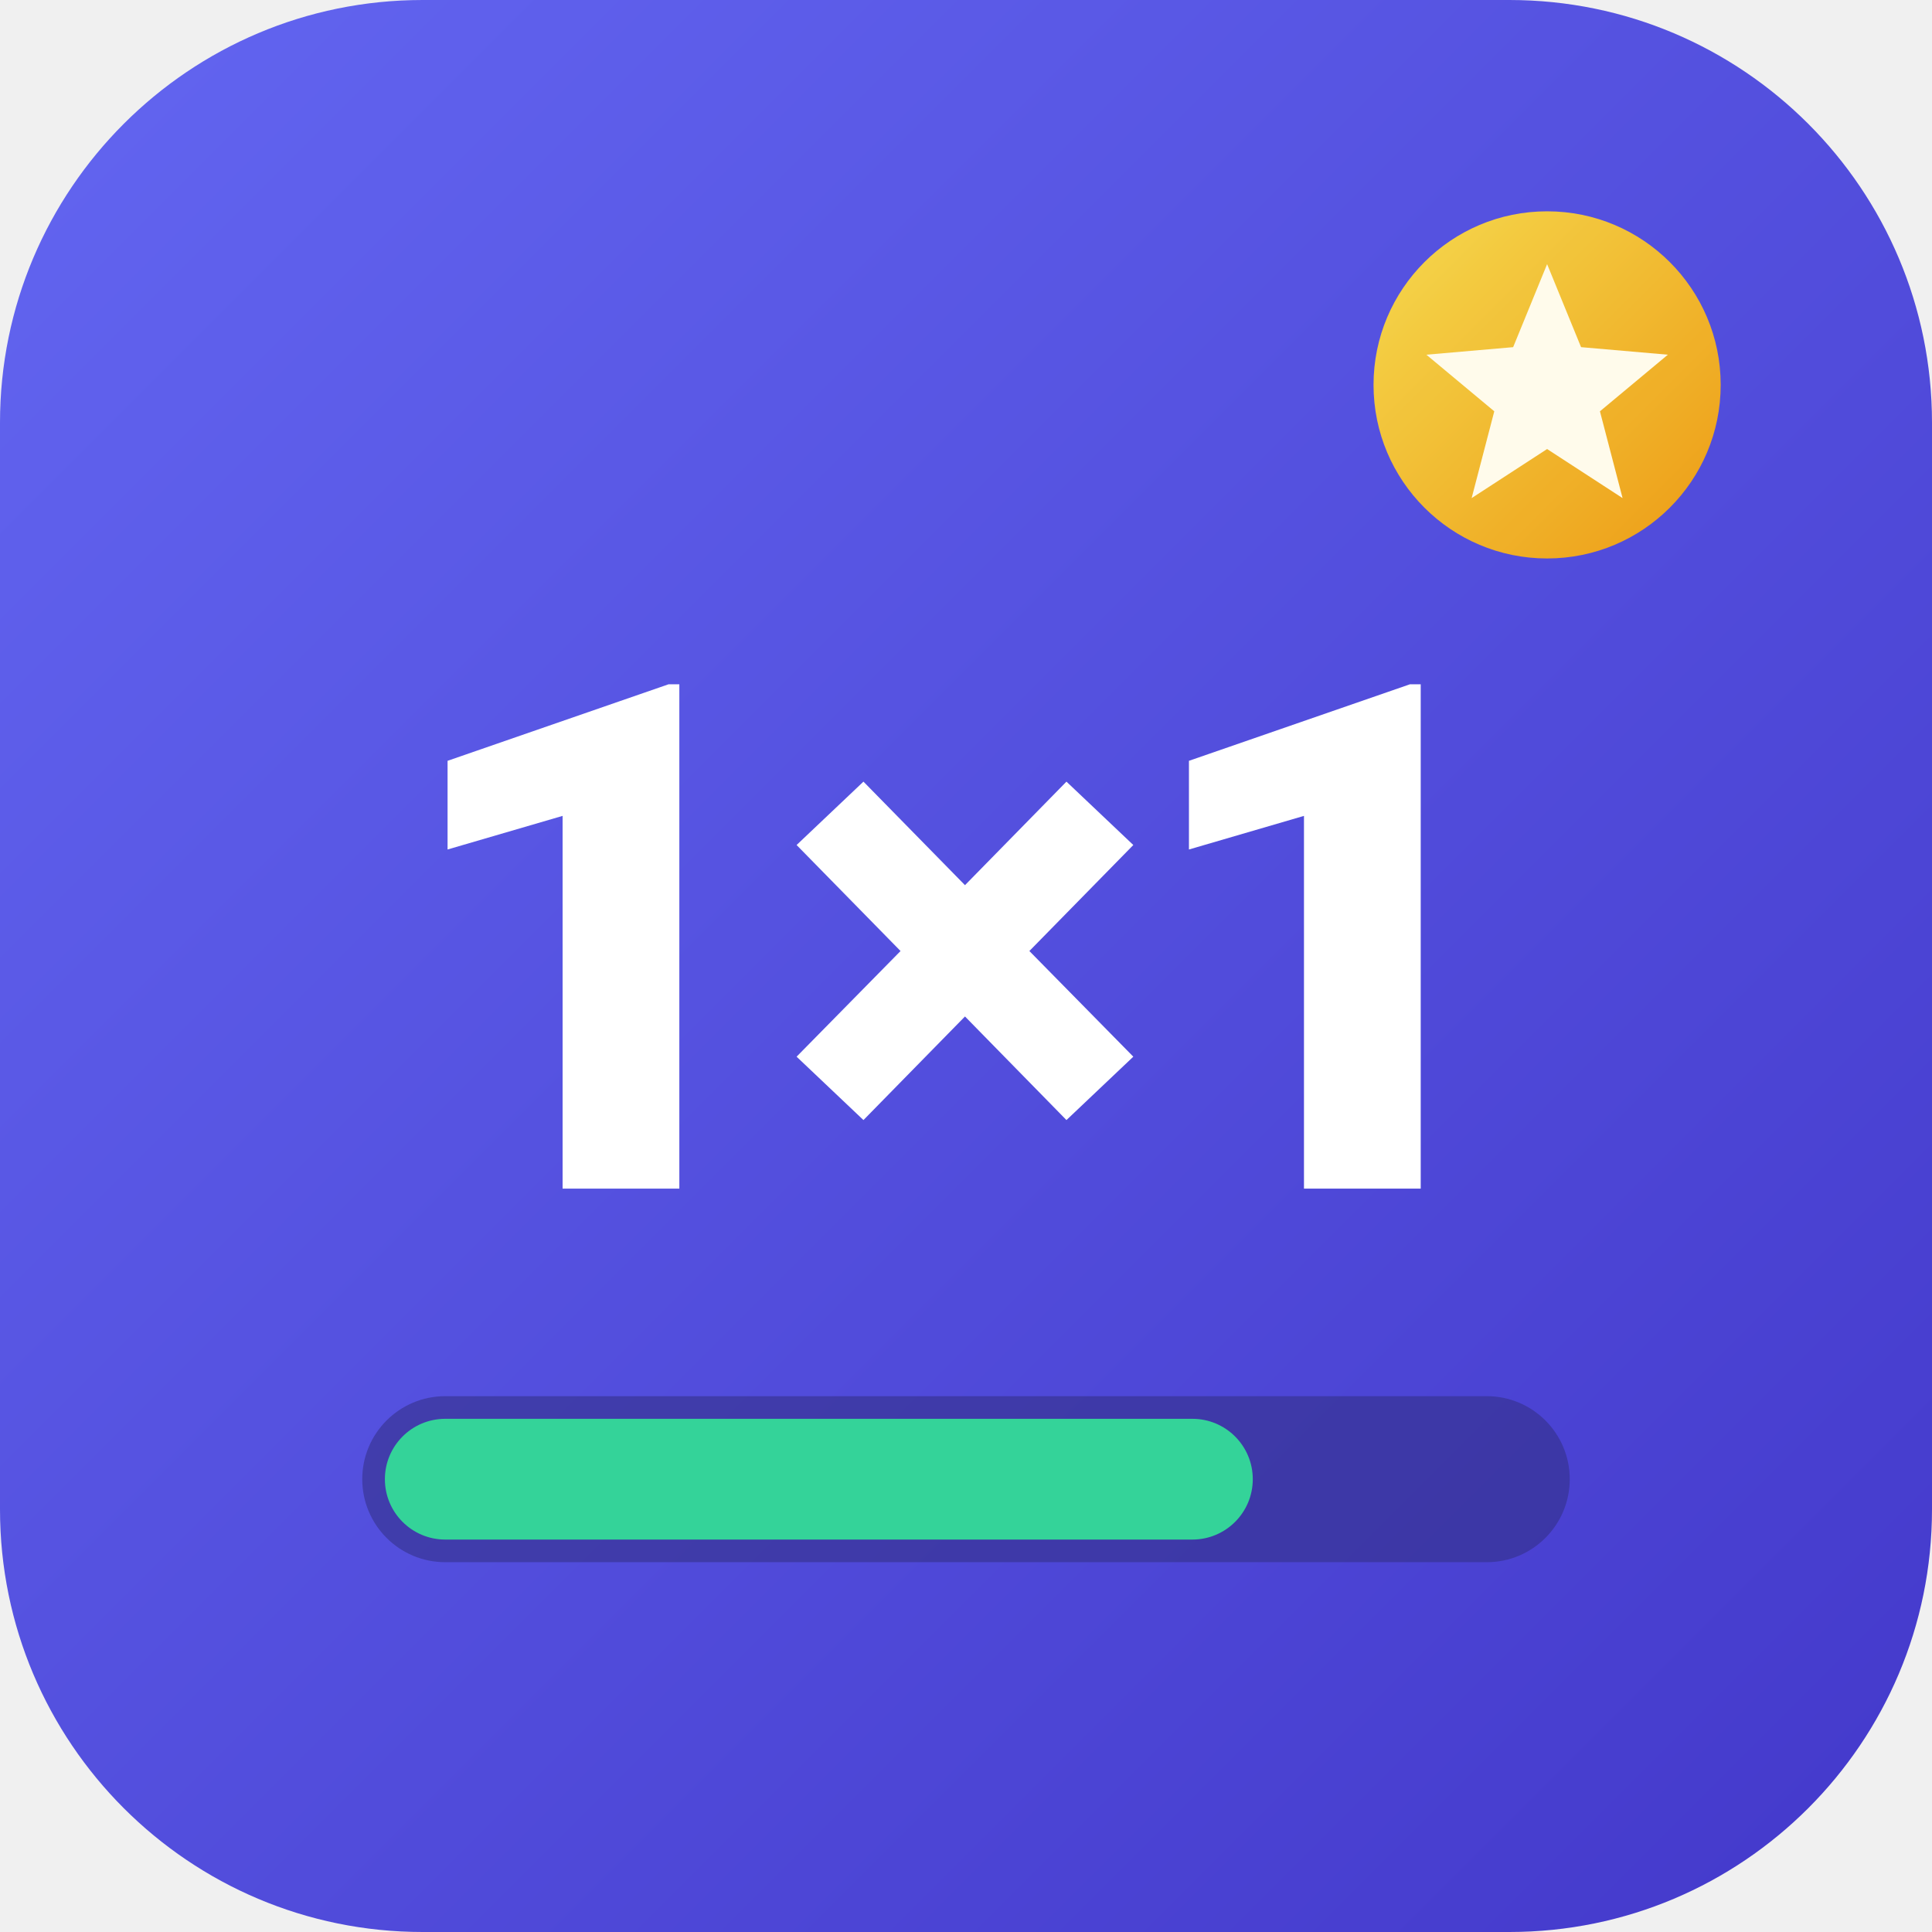
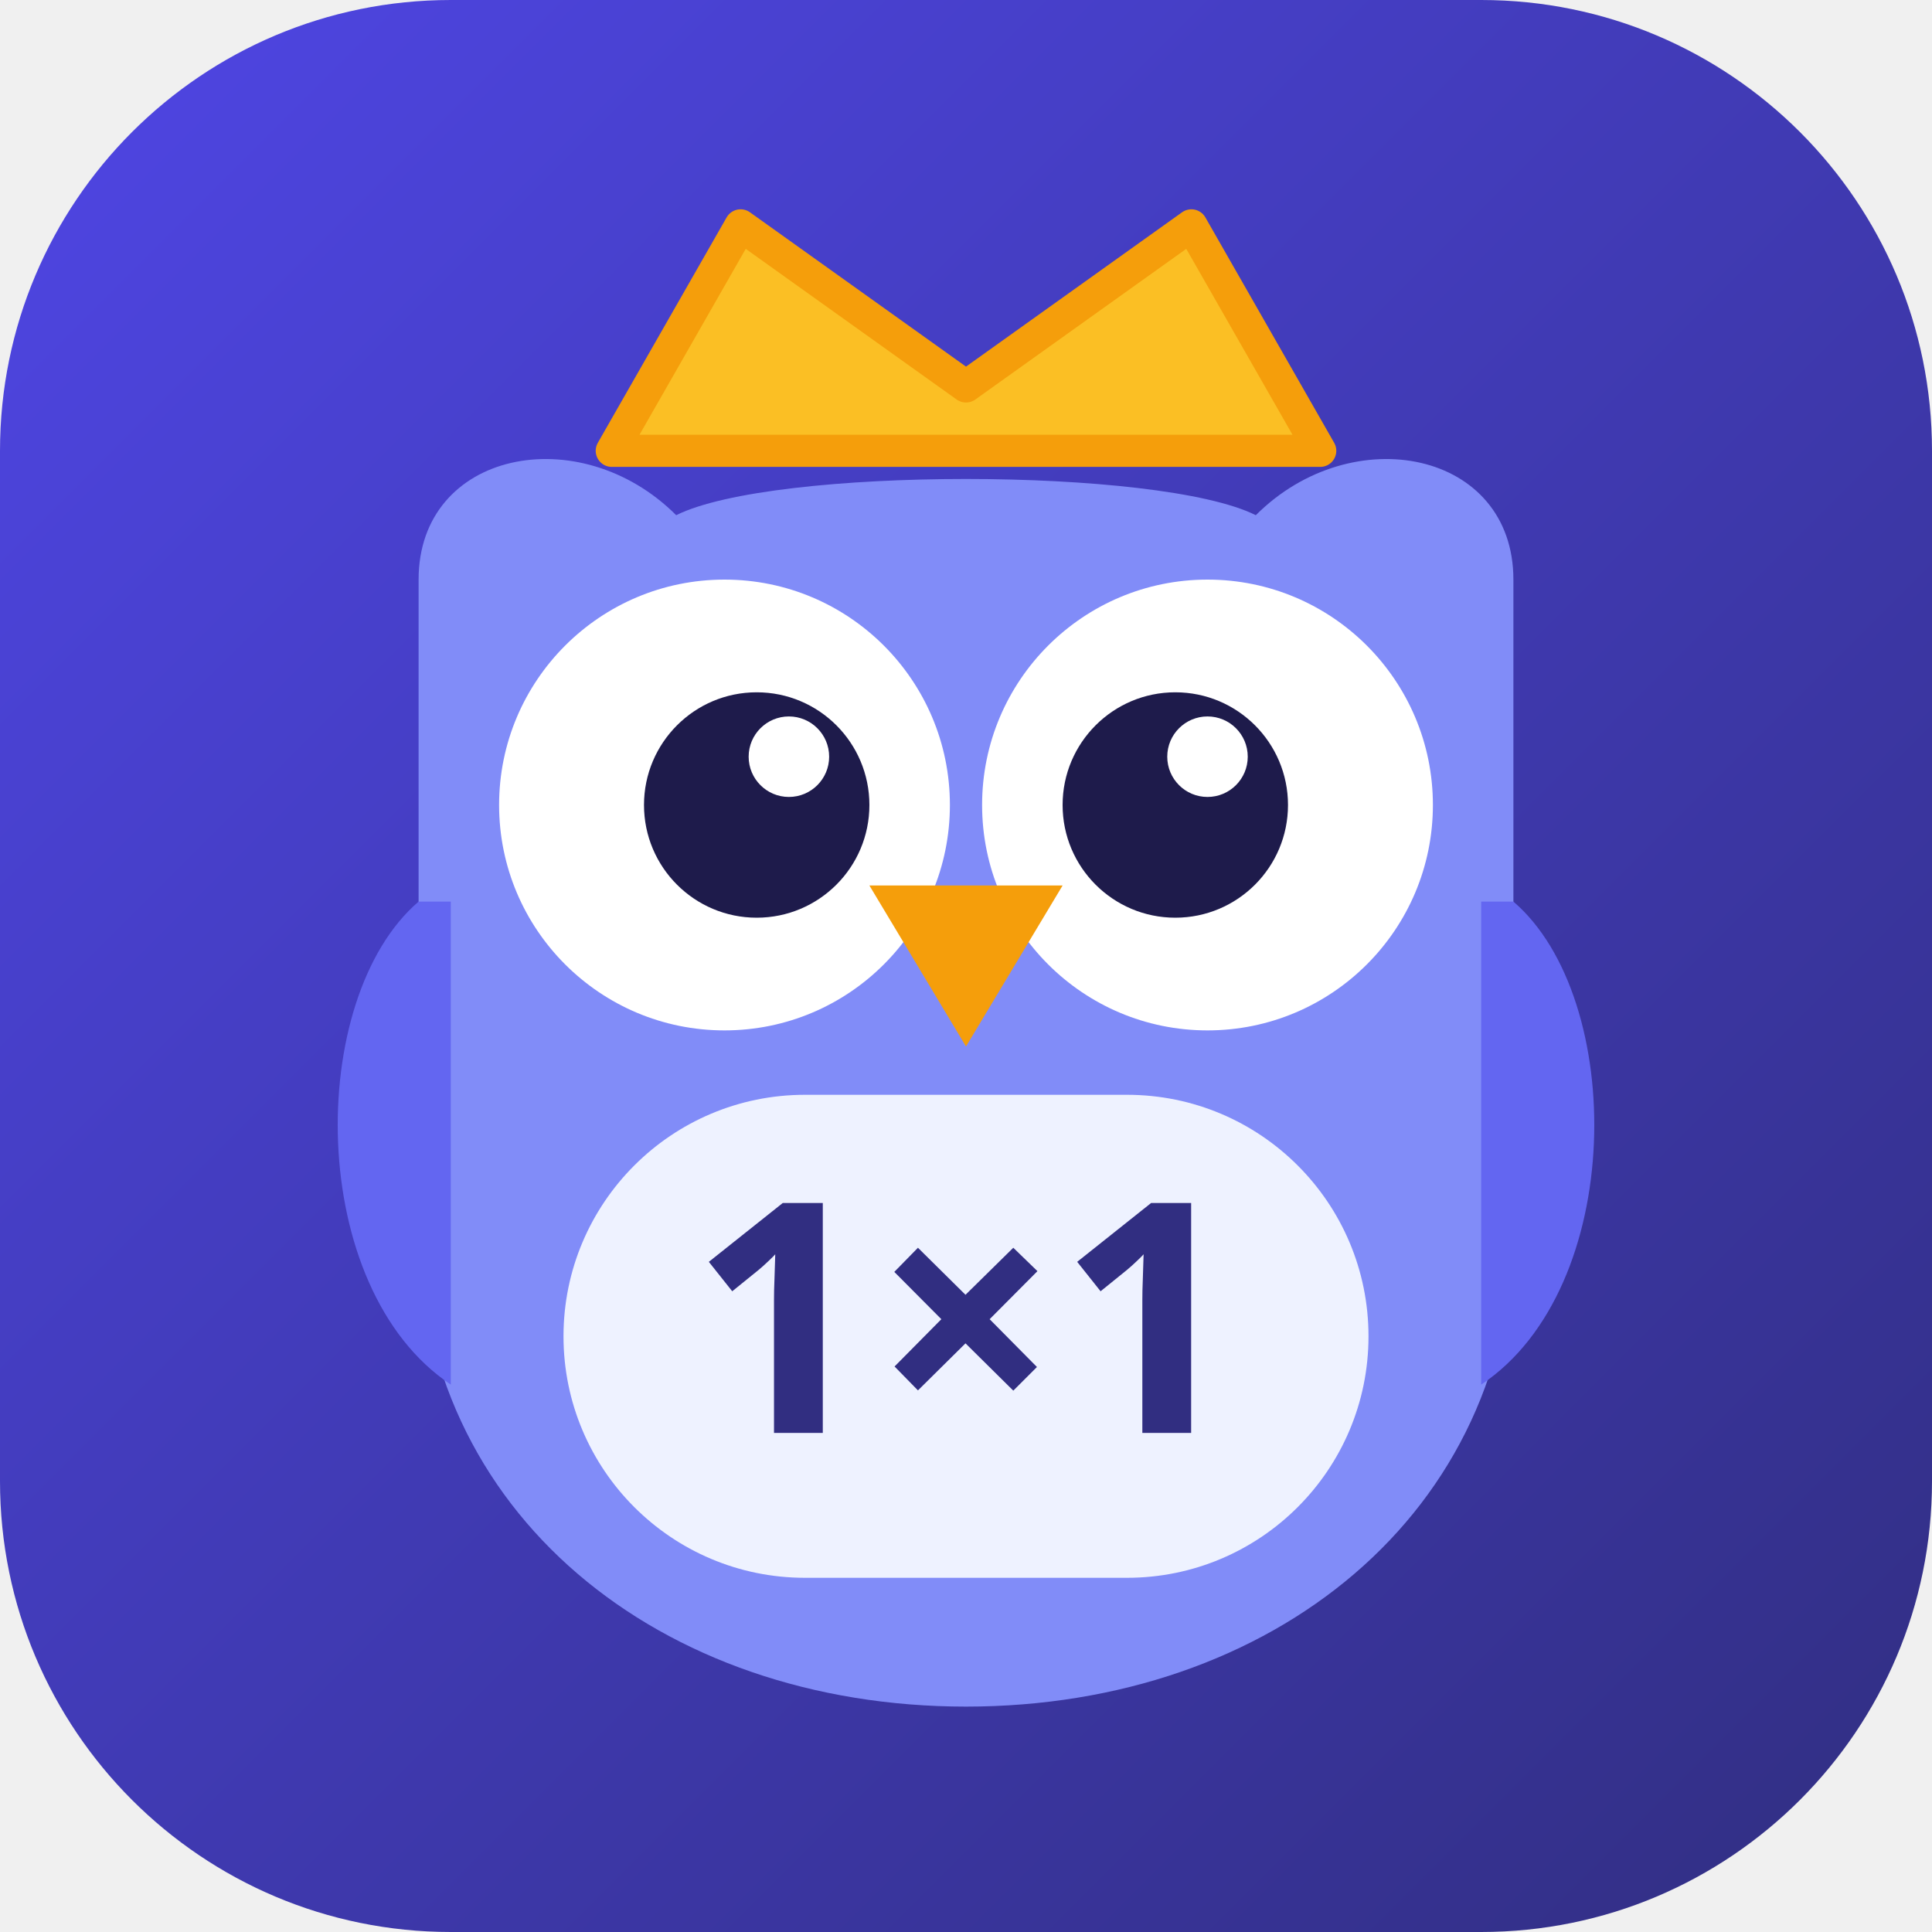
- <svg xmlns="http://www.w3.org/2000/svg" viewBox="0 0 512 512" width="512" height="512">
+ <svg xmlns="http://www.w3.org/2000/svg" width="512" height="512" viewBox="0 0 120 120" fill="none">
  <defs>
-     <linearGradient id="bg" x1="0%" y1="0%" x2="100%" y2="100%">
-       <stop offset="0%" stop-color="#6366F1" />
-       <stop offset="100%" stop-color="#4338CA" />
-     </linearGradient>
-     <linearGradient id="star" x1="0%" y1="0%" x2="100%" y2="100%">
-       <stop offset="0%" stop-color="#FDE047" />
-       <stop offset="100%" stop-color="#F59E0B" />
+     <linearGradient id="owlBg" x1="0" y1="0" x2="120" y2="120" gradientUnits="userSpaceOnUse">
+       <stop offset="0%" stop-color="#4F46E5" />
+       <stop offset="100%" stop-color="#312E81" />
    </linearGradient>
  </defs>
-   <rect width="512" height="512" rx="112" fill="url(#bg)" />
-   <circle cx="410" cy="102" r="46" fill="url(#star)" opacity="0.95" />
-   <path d="M410 70 L419 92 L442 94 L424 109 L430 132 L410 119 L390 132 L396 109 L378 94 L401 92 Z" fill="#FFFBEB" />
-   <text x="256" y="315" font-family="system-ui, -apple-system, 'Segoe UI', Roboto, sans-serif" font-size="188" font-weight="900" fill="#FFFFFF" text-anchor="middle" letter-spacing="-6">1×1</text>
-   <rect x="96" y="370" width="320" height="44" rx="22" fill="#312E81" opacity="0.55" />
-   <rect x="102" y="376" width="230" height="32" rx="16" fill="#34D399" />
+   <rect width="120" height="120" rx="28" fill="url(#owlBg)" />
+   <path d="M38 28L46 14L60 24L74 14L82 28H38Z" fill="#FBBF24" stroke="#F59E0B" stroke-width="2" stroke-linejoin="round" />
+   <path d="M26 36C26 28 36 26 42 32C48 29 72 29 78 32C84 26 94 28 94 36V76C94 94 79 106 60 106C41 106 26 94 26 76V36Z" fill="#818CF8" />
+   <path d="M26 56C19 62 19 80 28 86V56Z" fill="#6366F1" />
+   <path d="M94 56C101 62 101 80 92 86V56Z" fill="#6366F1" />
+   <rect x="35" y="68" width="50" height="30" rx="15" fill="#EEF2FF" />
+   <text x="60" y="89" text-anchor="middle" font-family="system-ui, sans-serif" font-weight="900" font-size="20" fill="#312E81">1×1</text>
+   <circle cx="45" cy="50" r="14" fill="#FFFFFF" />
+   <circle cx="75" cy="50" r="14" fill="#FFFFFF" />
+   <circle cx="47" cy="50" r="7" fill="#1E1B4B" />
+   <circle cx="73" cy="50" r="7" fill="#1E1B4B" />
+   <circle cx="49" cy="47" r="2.5" fill="#FFFFFF" />
+   <circle cx="75" cy="47" r="2.5" fill="#FFFFFF" />
+   <path d="M54 55L66 55L60 65Z" fill="#F59E0B" />
</svg>
